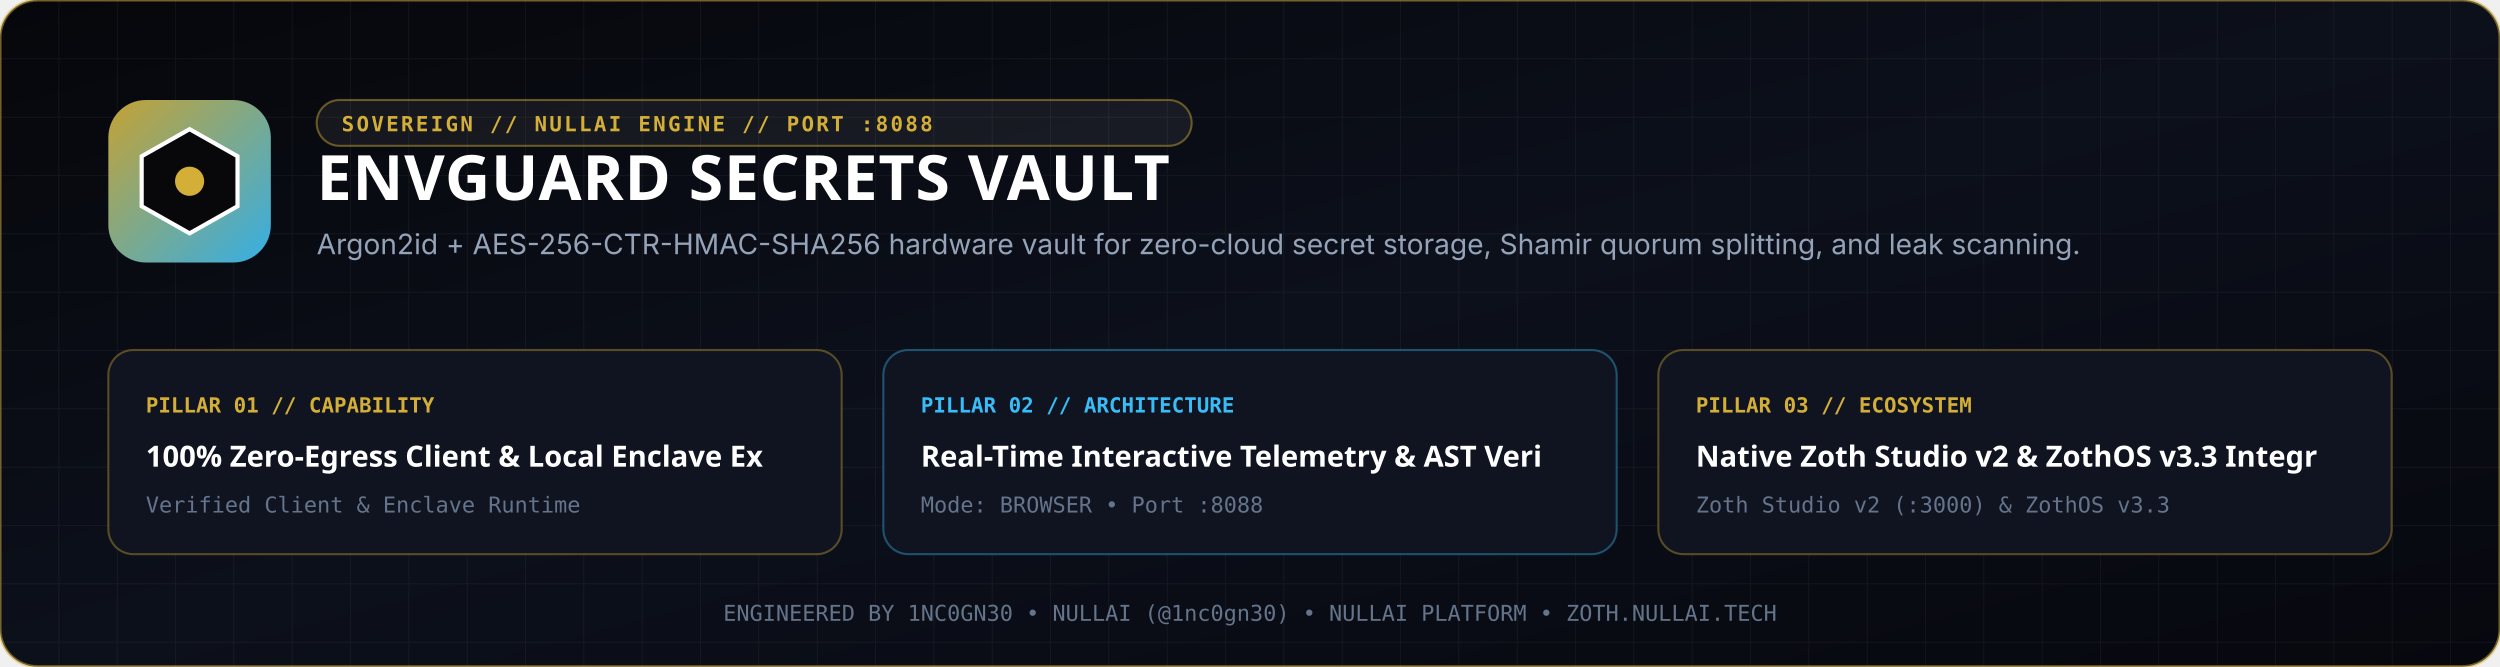
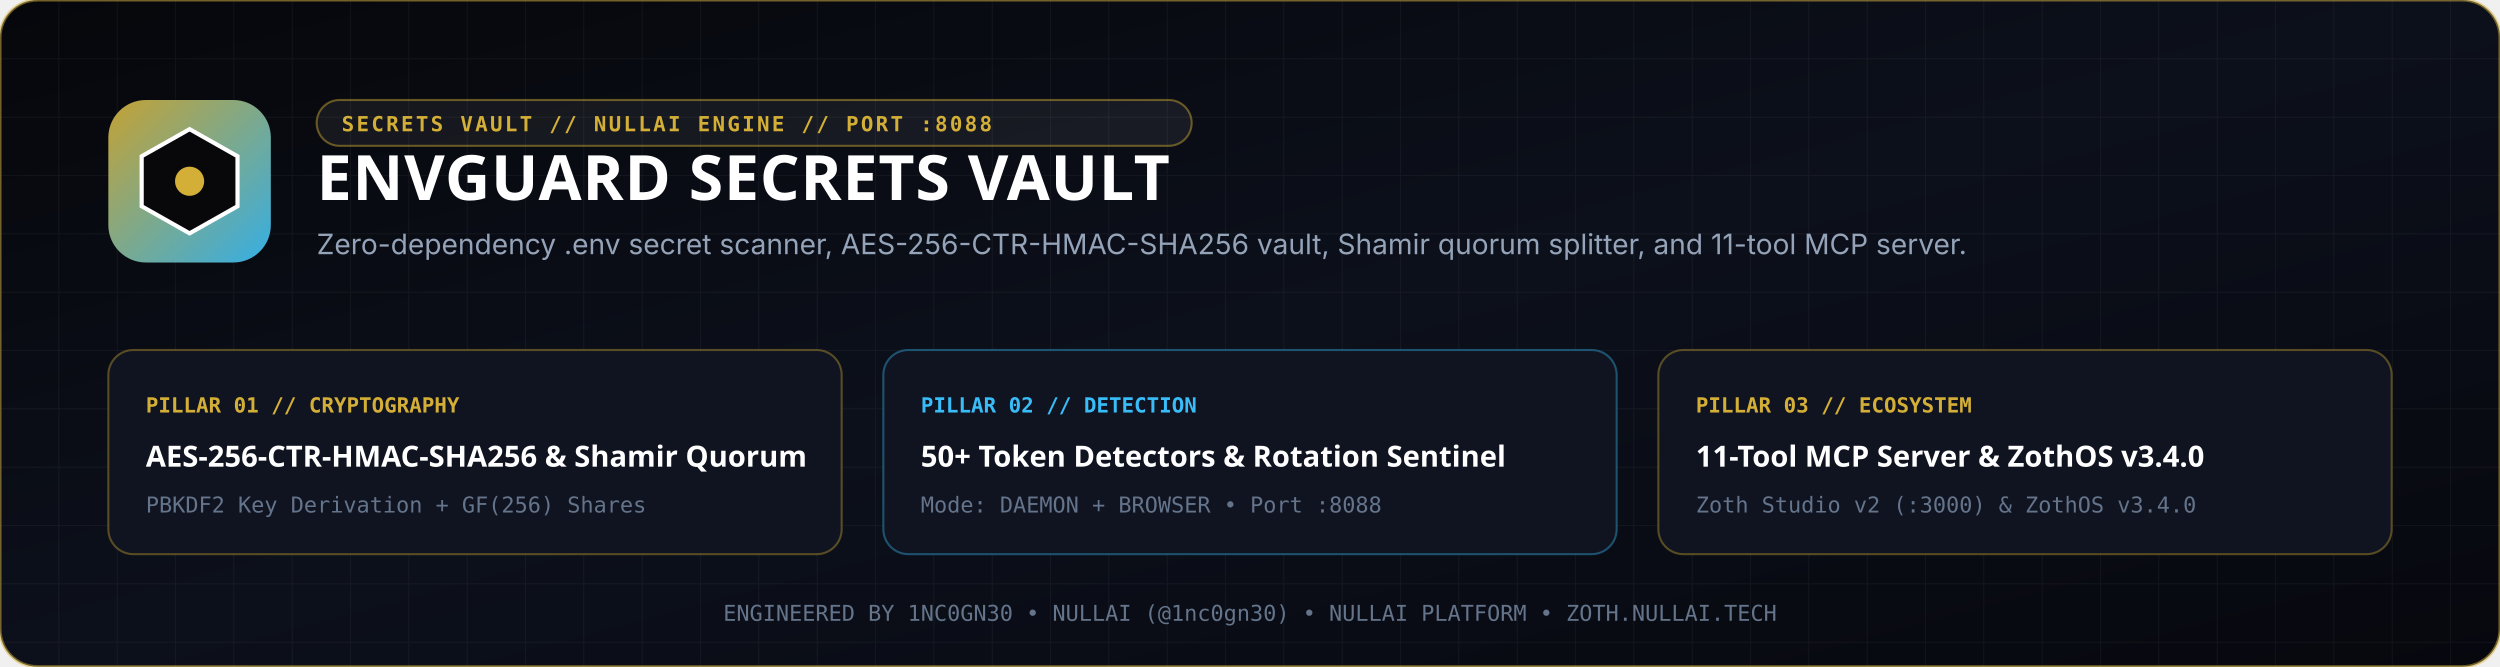
<svg xmlns="http://www.w3.org/2000/svg" viewBox="0 0 1200 320" width="100%" height="100%">
  <defs>
    <linearGradient id="bg" x1="0%" y1="0%" x2="100%" y2="100%">
      <stop offset="0%" stop-color="#06070B" />
      <stop offset="50%" stop-color="#0C101B" />
      <stop offset="100%" stop-color="#07080E" />
    </linearGradient>
    <linearGradient id="accent" x1="0%" y1="0%" x2="100%" y2="100%">
      <stop offset="0%" stop-color="#D4AF37" />
      <stop offset="100%" stop-color="#38BDF8" />
    </linearGradient>
    <pattern id="grid" width="28" height="28" patternUnits="userSpaceOnUse">
      <path d="M 28 0 L 0 0 0 28" fill="none" stroke="rgba(255,255,255,0.04)" stroke-width="1" />
    </pattern>
  </defs>
  <rect width="1200" height="320" rx="18" fill="url(#bg)" stroke="#D4AF37" stroke-opacity="0.5" stroke-width="1.5" />
  <rect width="1200" height="320" rx="18" fill="url(#grid)" />
  <g transform="translate(52, 48)">
    <rect width="78" height="78" rx="18" fill="url(#accent)" opacity="0.92" />
    <polygon points="39,14 62,27 62,51 39,64 16,51 16,27" fill="#08080B" stroke="#FFFFFF" stroke-width="2" />
    <circle cx="39" cy="39" r="7" fill="#D4AF37" />
  </g>
  <g transform="translate(152, 62)">
    <rect x="0" y="-14" width="420" height="22" rx="11" fill="rgba(255,255,255,0.06)" stroke="#D4AF37" stroke-opacity="0.45" />
-     <text x="12" y="1" fill="#D4AF37" font-family="JetBrains Mono, monospace" font-size="10" font-weight="700" letter-spacing="1.1">SOVEREIGN // NULLAI ENGINE // PORT :8088</text>
+     <text x="12" y="1" fill="#D4AF37" font-family="JetBrains Mono, monospace" font-size="10" font-weight="700" letter-spacing="1.1">SECRETS VAULT // NULLAI ENGINE // PORT :8088</text>
    <text x="0" y="34" fill="#FFFFFF" font-family="Syne, Space Grotesk, sans-serif" font-size="30" font-weight="800" letter-spacing="0.4">ENVGUARD SECRETS VAULT</text>
-     <text x="0" y="60" fill="#94A3B8" font-family="Inter, sans-serif" font-size="13.5">Argon2id + AES-256-CTR-HMAC-SHA256 hardware vault for zero-cloud secret storage, Shamir quorum splitting, and leak scanning.</text>
+     <text x="0" y="60" fill="#94A3B8" font-family="Inter, sans-serif" font-size="13.5">Zero-dependency .env secret scanner, AES-256-CTR-HMAC-SHA256 vault, Shamir quorum splitter, and 11-tool MCP server.</text>
  </g>
  <g transform="translate(52, 168)">
    <rect x="0" y="0" width="352" height="98" rx="12" fill="#101320" stroke="#D4AF37" stroke-opacity="0.38" />
-     <text x="18" y="30" fill="#D4AF37" font-family="JetBrains Mono, monospace" font-size="10" font-weight="700">PILLAR 01 // CAPABILITY</text>
-     <text x="18" y="56" fill="#FFFFFF" font-family="Space Grotesk, sans-serif" font-size="14" font-weight="700">100% Zero-Egress Client &amp; Local Enclave Ex</text>
-     <text x="18" y="78" fill="#64748B" font-family="JetBrains Mono, monospace" font-size="10.5">Verified Client &amp; Enclave Runtime</text>
+     <text x="18" y="30" fill="#D4AF37" font-family="JetBrains Mono, monospace" font-size="10" font-weight="700">PILLAR 01 // CRYPTOGRAPHY</text>
+     <text x="18" y="56" fill="#FFFFFF" font-family="Space Grotesk, sans-serif" font-size="14" font-weight="700">AES-256-CTR-HMAC-SHA256 &amp; Shamir Quorum</text>
+     <text x="18" y="78" fill="#64748B" font-family="JetBrains Mono, monospace" font-size="10.5">PBKDF2 Key Derivation + GF(256) Shares</text>
    <rect x="372" y="0" width="352" height="98" rx="12" fill="#101320" stroke="#38BDF8" stroke-opacity="0.38" />
-     <text x="390" y="30" fill="#38BDF8" font-family="JetBrains Mono, monospace" font-size="10" font-weight="700">PILLAR 02 // ARCHITECTURE</text>
-     <text x="390" y="56" fill="#FFFFFF" font-family="Space Grotesk, sans-serif" font-size="14" font-weight="700">Real-Time Interactive Telemetry &amp; AST Veri</text>
-     <text x="390" y="78" fill="#64748B" font-family="JetBrains Mono, monospace" font-size="10.5">Mode: BROWSER • Port :8088</text>
+     <text x="390" y="30" fill="#38BDF8" font-family="JetBrains Mono, monospace" font-size="10" font-weight="700">PILLAR 02 // DETECTION</text>
+     <text x="390" y="56" fill="#FFFFFF" font-family="Space Grotesk, sans-serif" font-size="14" font-weight="700">50+ Token Detectors &amp; Rotation Sentinel</text>
+     <text x="390" y="78" fill="#64748B" font-family="JetBrains Mono, monospace" font-size="10.5">Mode: DAEMON + BROWSER • Port :8088</text>
    <rect x="744" y="0" width="352" height="98" rx="12" fill="#101320" stroke="#D4AF37" stroke-opacity="0.38" />
    <text x="762" y="30" fill="#D4AF37" font-family="JetBrains Mono, monospace" font-size="10" font-weight="700">PILLAR 03 // ECOSYSTEM</text>
-     <text x="762" y="56" fill="#FFFFFF" font-family="Space Grotesk, sans-serif" font-size="14" font-weight="700">Native Zoth Studio v2 &amp; ZothOS v3.3 Integr</text>
-     <text x="762" y="78" fill="#64748B" font-family="JetBrains Mono, monospace" font-size="10.5">Zoth Studio v2 (:3000) &amp; ZothOS v3.3</text>
+     <text x="762" y="56" fill="#FFFFFF" font-family="Space Grotesk, sans-serif" font-size="14" font-weight="700">11-Tool MCP Server &amp; ZothOS v3.4.0</text>
+     <text x="762" y="78" fill="#64748B" font-family="JetBrains Mono, monospace" font-size="10.5">Zoth Studio v2 (:3000) &amp; ZothOS v3.4.0</text>
  </g>
  <text x="600" y="298" text-anchor="middle" fill="#64748B" font-family="JetBrains Mono, monospace" font-size="10.5">
    ENGINEERED BY 1NC0GN30 • NULLAI (@1nc0gn30)  •  NULLAI PLATFORM  •  ZOTH.NULLAI.TECH
  </text>
</svg>
